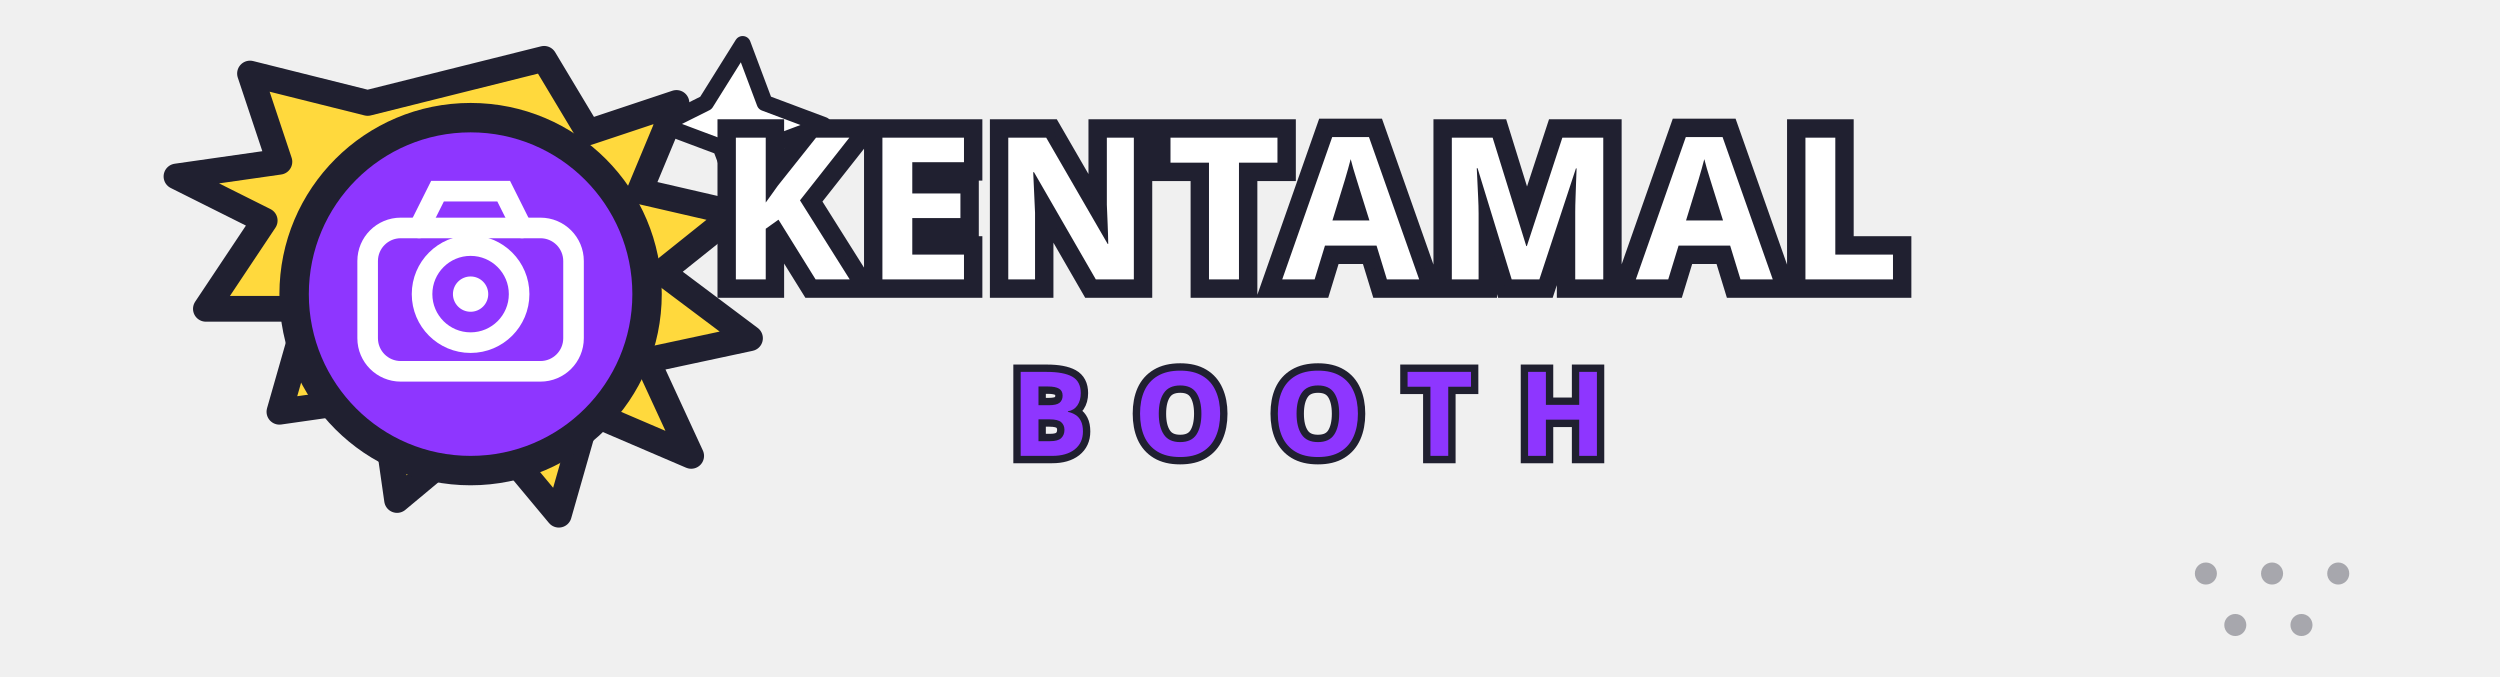
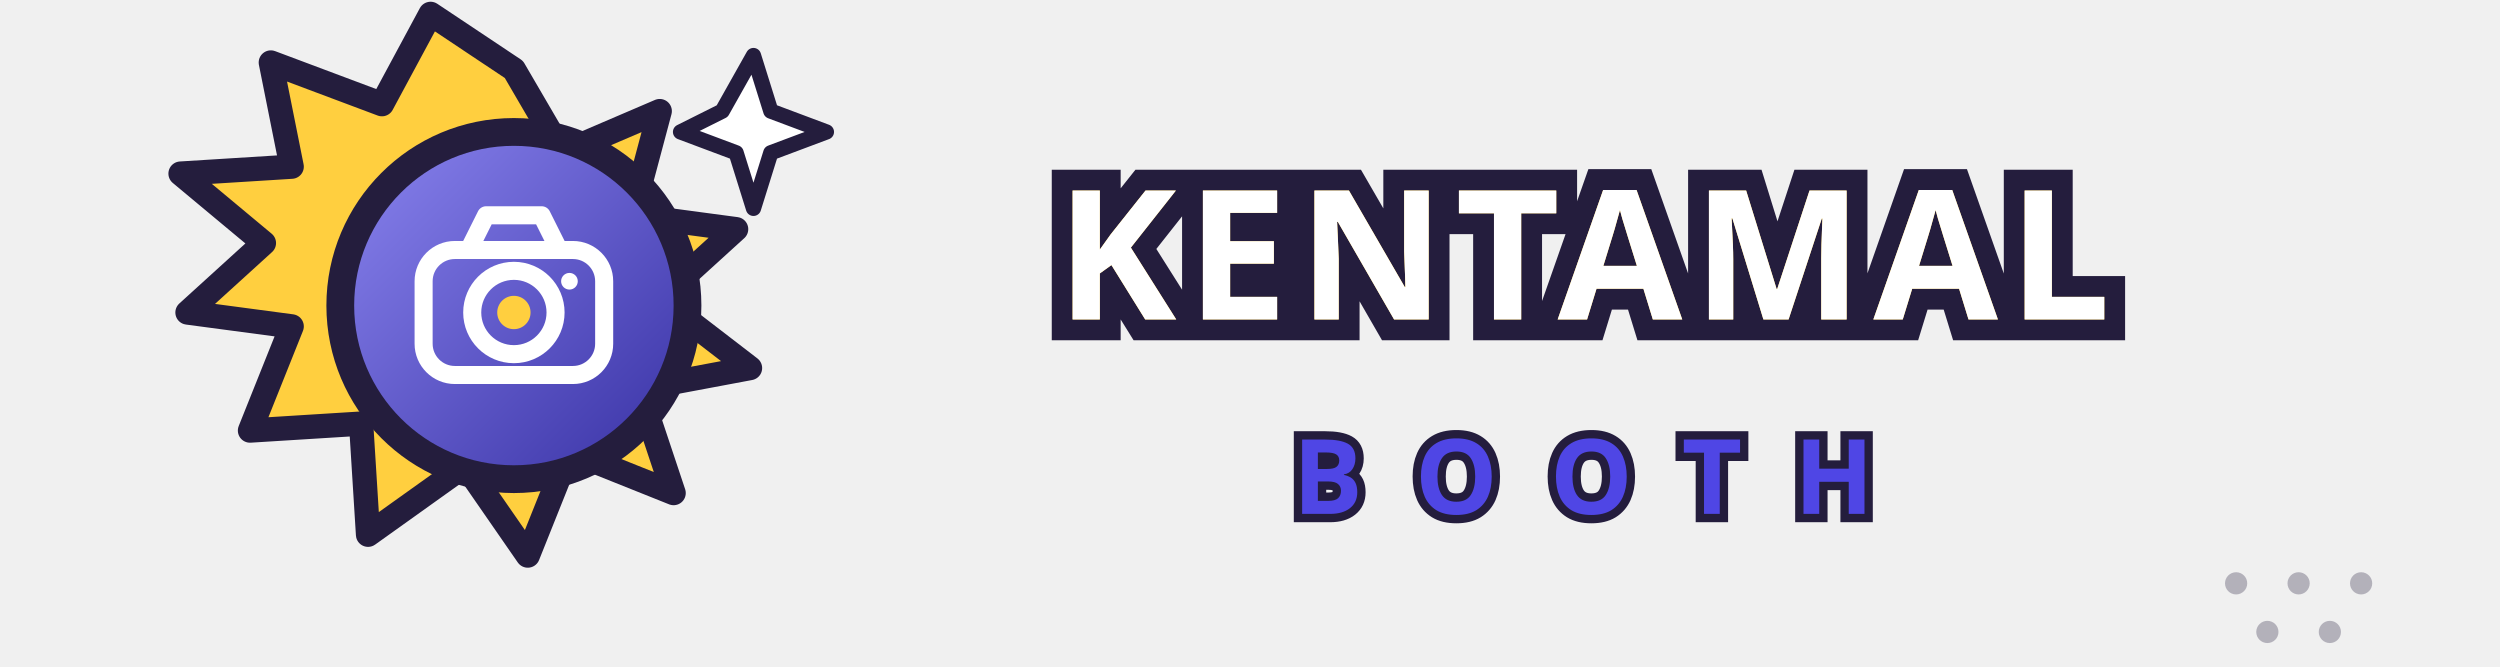
- <svg xmlns="http://www.w3.org/2000/svg" viewBox="0 0 340 92" width="340" height="92" role="img" aria-label="Kentamal Booth">
+ <svg xmlns="http://www.w3.org/2000/svg" viewBox="0 0 360 96" width="360" height="96" role="img" aria-label="Kentamal Booth">
  <defs>
-     <filter id="saw" x="-30%" y="-30%" width="160%" height="160%">
-       <feDropShadow dx="3" dy="3" stdDeviation="0" flood-color="#202030" flood-opacity="1" />
-     </filter>
+     <linearGradient id="lens" x1="0" y1="0" x2="1" y2="1">
+       <stop offset="0" stop-color="#8B85F0" />
+       <stop offset="1" stop-color="#3730A3" />
+     </linearGradient>
  </defs>
-   <path d="M74 8 L80 18 L92 14 L87 26 L100 29 L90 37 L102 46 L88 49 L94 62 L80 56 L76 70 L66 58 L54 68 L52 54 L38 56 L42 42 L28 42 L36 30 L24 24 L38 22 L34 10 L50 14 Z" fill="#FFD93D" stroke="#202030" stroke-width="3.5" stroke-linejoin="round" />
-   <circle cx="64" cy="40" r="24" fill="#8E36FF" stroke="#202030" stroke-width="4" />
-   <g transform="translate(64 40)" stroke="#fff" stroke-width="2.8" stroke-linecap="round" fill="none">
-     <rect x="-14" y="-9" width="28" height="19.5" rx="4.5" />
-     <circle cx="0" cy="0" r="6.6" />
-     <path d="M-7 -9 L-4.5 -14 L4.5 -14 L7 -9" />
-     <circle cx="0" cy="0" r="2.4" fill="#fff" stroke="none" />
+   <path d="M62 6 L69 18 L83 12 L79 27 L94 29 L83 39 L96 49 L80 52 L85 67 L70 61 L64 76 L55 63 L41 73 L40 57 L24 58 L30 43 L15 41 L26 31 L14 21 L30 20 L27 5 L43 11 L50 -2 Z" transform="translate(12 4)" fill="#FFCF3F" stroke="#241D3D" stroke-width="3.5" stroke-linejoin="round" />
+   <circle cx="74" cy="44" r="25" fill="url(#lens)" stroke="#241D3D" stroke-width="4" />
+   <g transform="translate(74 44)" stroke="#fff" stroke-width="2.6" stroke-linecap="round" stroke-linejoin="round" fill="none">
+     <rect x="-13" y="-8" width="26" height="18" rx="4.5" />
+     <path d="M-6.5 -8 L-4 -13 L4 -13 L6.5 -8" />
+     <circle cx="0" cy="1" r="6" />
+     <circle cx="8" cy="-3.5" r="1.2" fill="#fff" stroke="none" />
  </g>
-   <path d="M96 14 L101 6 L104 14 L112 17 L104 20 L101 28 L98 20 L90 17 Z" fill="#fff" stroke="#202030" stroke-width="2.2" stroke-linejoin="round" />
-   <text x="178" y="38" text-anchor="middle" font-family="'Arial Black','Segoe UI',sans-serif" font-weight="900" font-size="27" fill="#FFD93D" stroke="#202030" stroke-width="5" paint-order="stroke" letter-spacing="2">KENTAMAL</text>
-   <text x="178" y="38" text-anchor="middle" font-family="'Arial Black','Segoe UI',sans-serif" font-weight="900" font-size="27" fill="#fff" paint-order="stroke" stroke="#202030" stroke-width="2.5" letter-spacing="2">KENTAMAL</text>
-   <text x="178" y="62" text-anchor="middle" font-family="'Arial Black','Segoe UI',sans-serif" font-weight="900" font-size="16" fill="#8E36FF" stroke="#202030" stroke-width="2" paint-order="stroke" letter-spacing="6">BOOTH</text>
-   <g fill="#202030" opacity="0.35">
-     <circle cx="300" cy="78" r="1.5" />
-     <circle cx="309" cy="78" r="1.5" />
-     <circle cx="318" cy="78" r="1.5" />
-     <circle cx="304" cy="85" r="1.5" />
-     <circle cx="313" cy="85" r="1.5" />
+   <circle cx="74" cy="45" r="2.4" fill="#FFCF3F" stroke="none" />
+   <path d="M104 16 L108.5 8 L111 16 L119 19 L111 22 L108.5 30 L106 22 L98 19 Z" fill="#fff" stroke="#241D3D" stroke-width="2.2" stroke-linejoin="round" />
+   <g font-family="'Arial Black','Segoe UI Black','Segoe UI',sans-serif" font-weight="900" text-anchor="middle">
+     <text x="228" y="46" font-size="26" letter-spacing="1.5" fill="#FFCF3F" stroke="#241D3D" stroke-width="6" paint-order="stroke">KENTAMAL</text>
+     <text x="228" y="46" font-size="26" letter-spacing="1.5" fill="#FFFFFF" stroke="#241D3D" stroke-width="0" paint-order="stroke">KENTAMAL</text>
+     <text x="228" y="74" font-size="15" letter-spacing="7.5" fill="#4F46E5" stroke="#241D3D" stroke-width="2.4" paint-order="stroke">BOOTH</text>
+   </g>
+   <g fill="#241D3D" opacity="0.3">
+     <circle cx="322" cy="84" r="1.6" />
+     <circle cx="331" cy="84" r="1.6" />
+     <circle cx="340" cy="84" r="1.6" />
+     <circle cx="326.5" cy="91" r="1.6" />
+     <circle cx="335.5" cy="91" r="1.6" />
  </g>
</svg>
